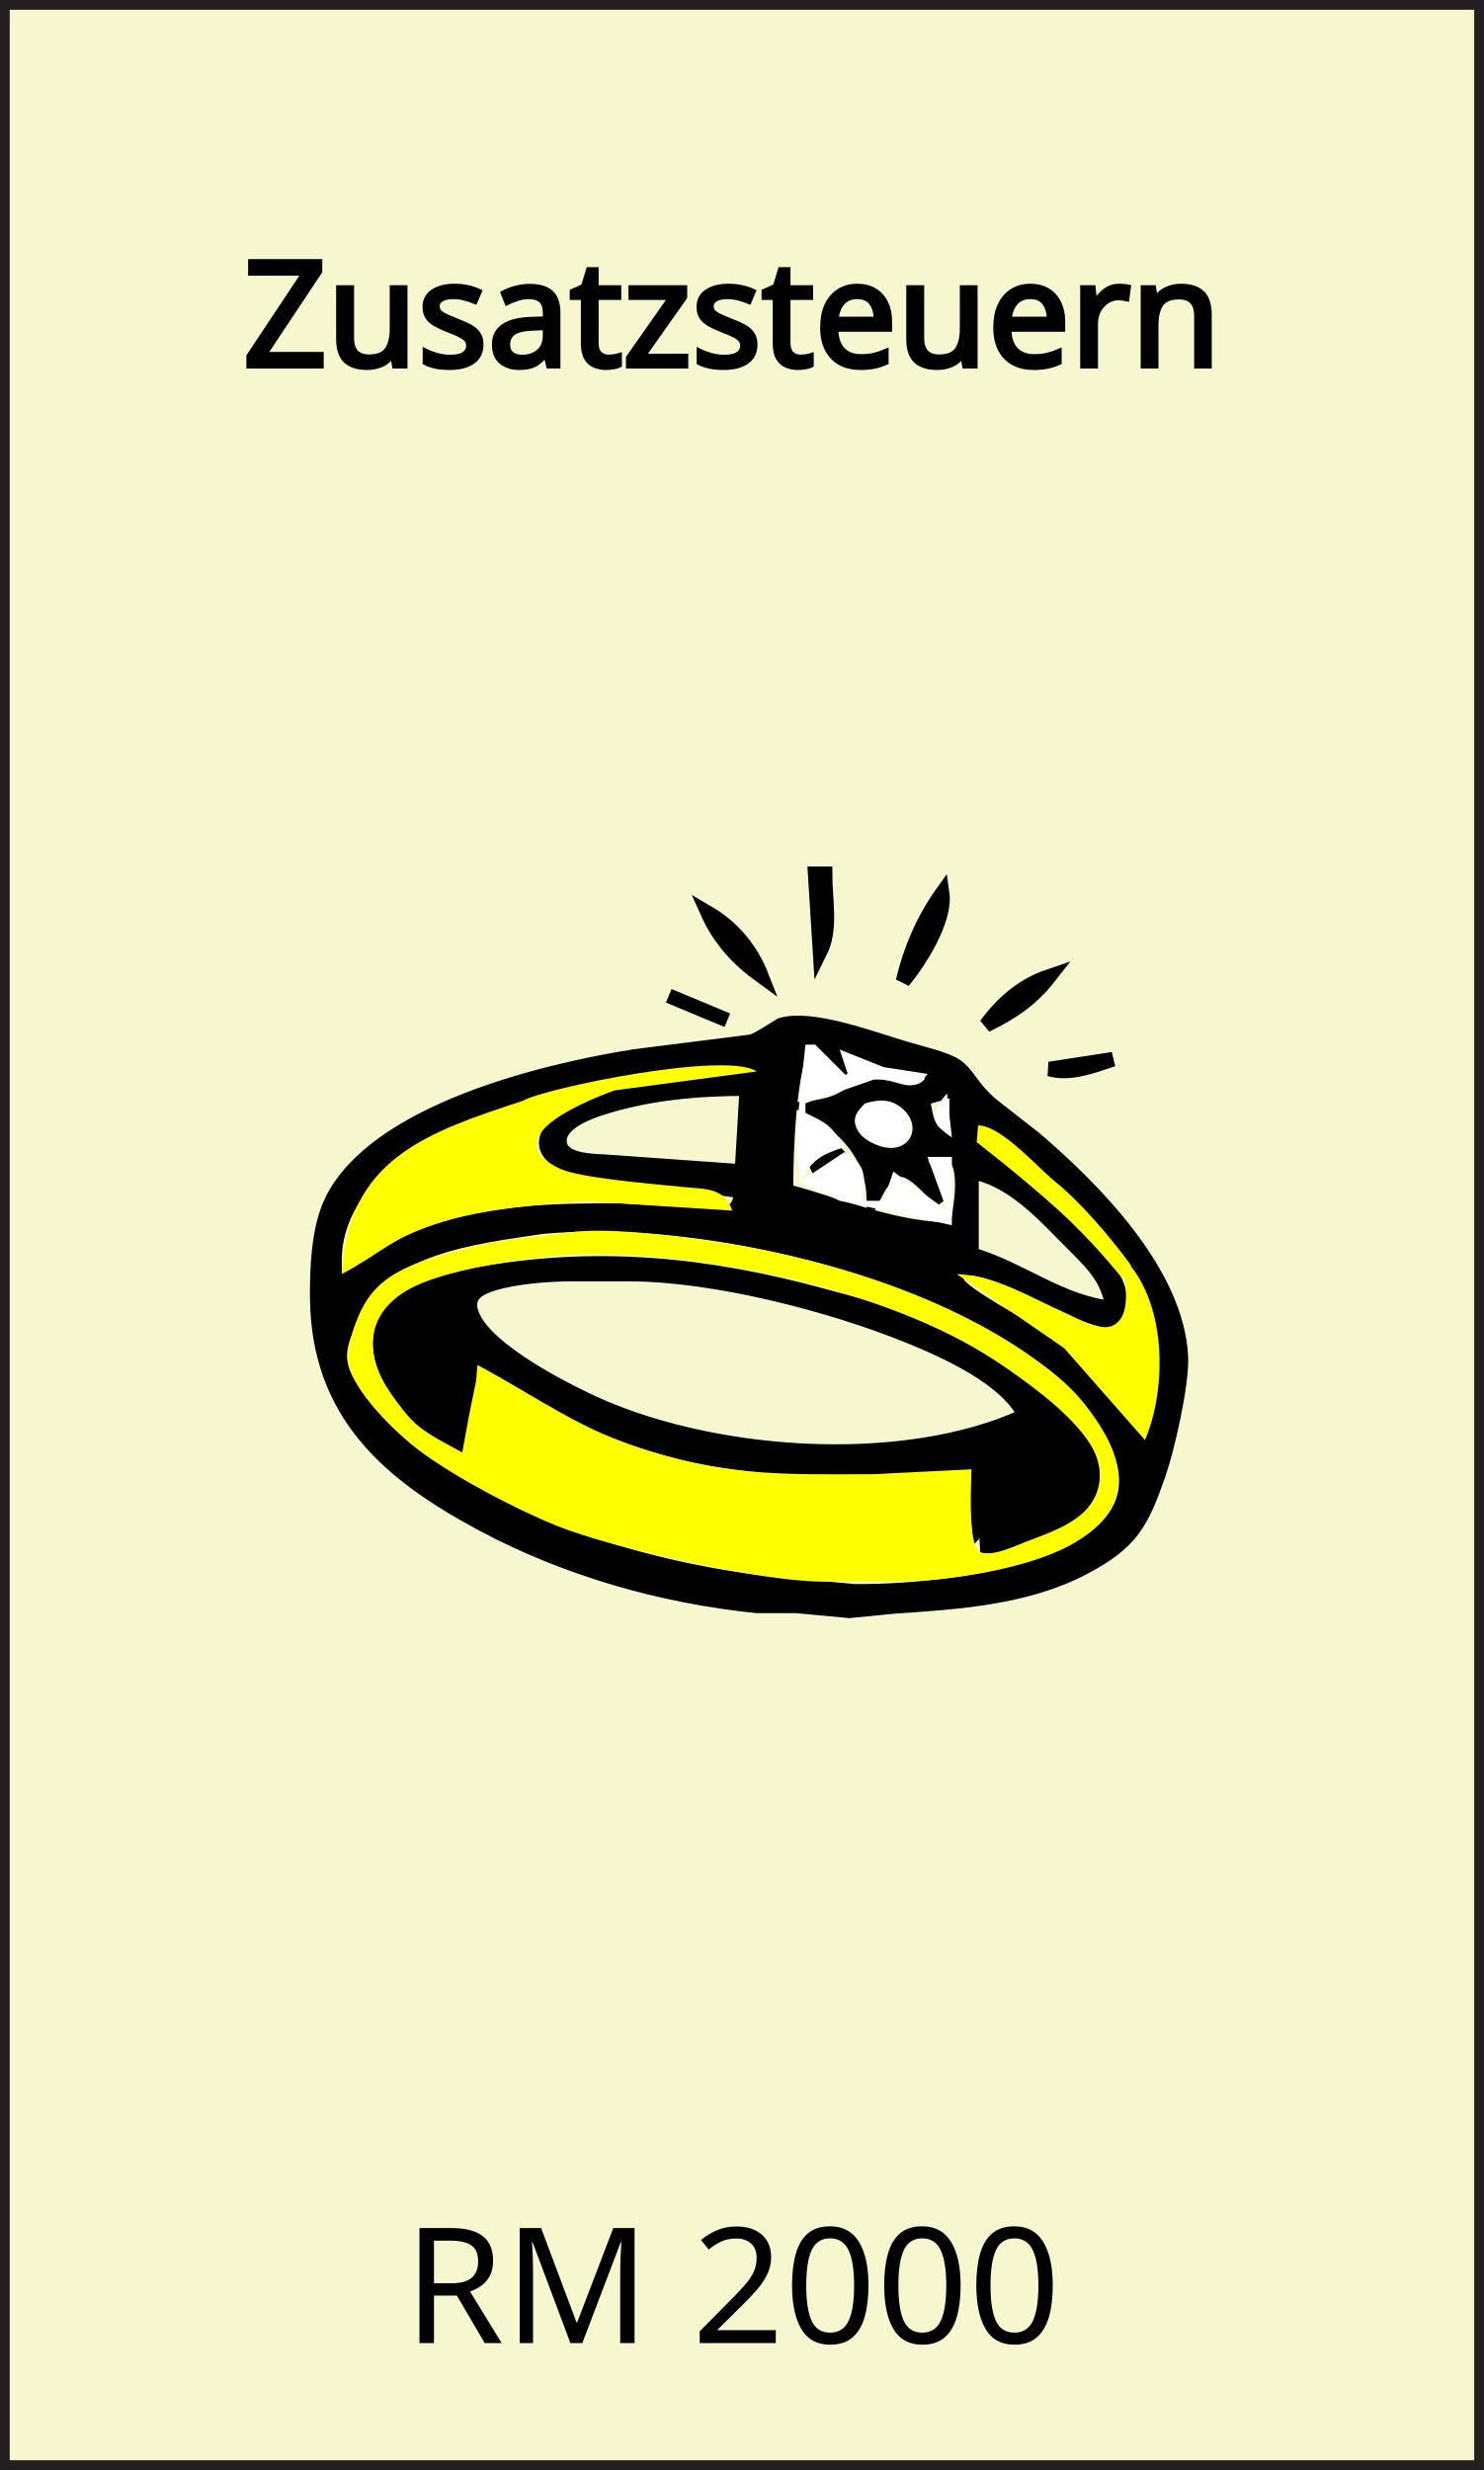
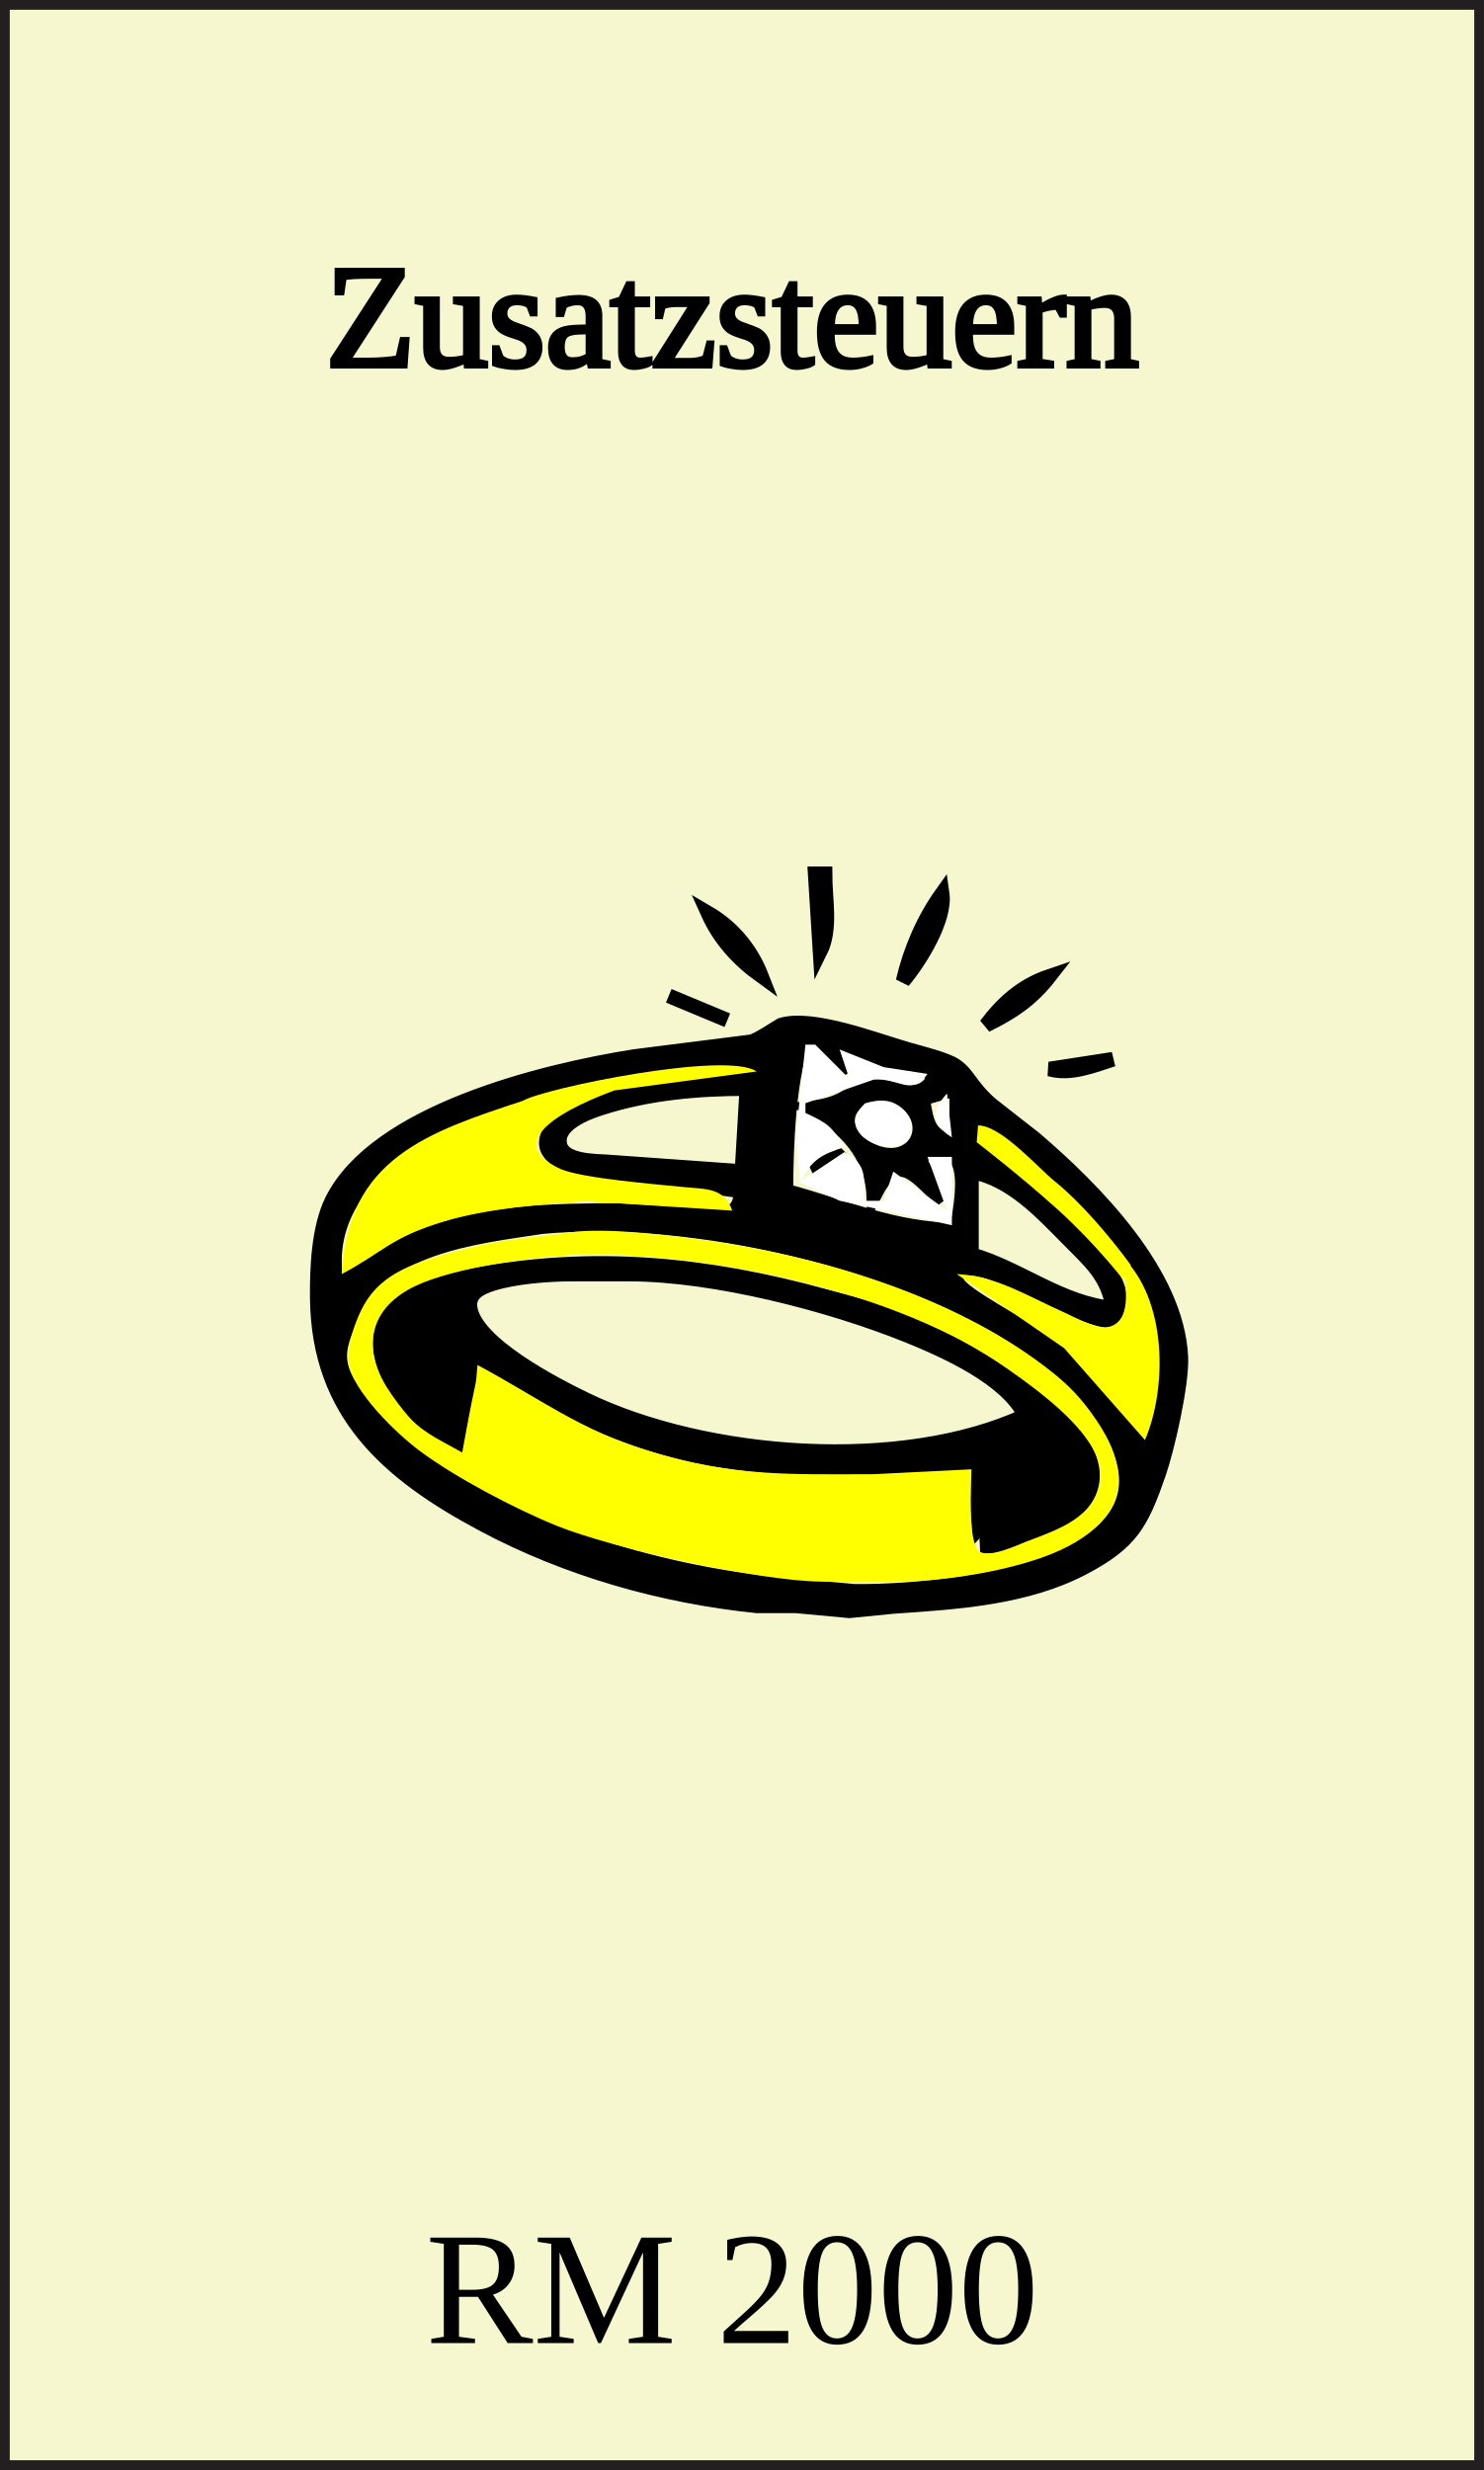
<svg xmlns="http://www.w3.org/2000/svg" width="304" height="506">
  <rect id="field_border" x="0" y="0" width="304" height="506" fill="#231f20" />
  <rect id="field" x="2" y="2" width="300" height="502" fill="#f7f7cf" />
  <path id="schawrz" fill="black" stroke="black" stroke-width="3" d="M 169.00,179.00            C 169.00,184.32 170.34,190.30 168.00,195.00              168.00,195.00 167.00,179.00 167.00,179.00              167.00,179.00 169.00,179.00 169.00,179.00 Z            M 185.00,201.00            C 186.50,194.58 189.17,188.37 193.00,183.00              193.78,188.39 188.40,196.94 185.00,201.00 Z            M 156.00,200.00            C 151.19,196.53 147.45,192.44 145.00,187.00              150.12,189.99 153.84,194.48 156.00,200.00 Z            M 215.00,200.00            C 211.27,204.77 207.39,207.36 202.00,210.00              205.49,205.35 209.44,201.88 215.00,200.00 Z            M 149.00,209.00            C 149.00,209.00 137.00,204.00 137.00,204.00              137.00,204.00 149.00,209.00 149.00,209.00 Z            M 186.00,215.00            C 188.41,215.69 193.72,217.00 195.62,218.25              198.39,220.07 198.75,222.58 203.09,226.33              203.09,226.33 212.00,233.30 212.00,233.30              224.32,243.84 241.11,260.86 241.90,278.00              242.15,283.46 239.17,296.65 237.31,302.00              233.80,312.05 231.76,315.95 222.00,321.11              210.17,327.36 196.03,328.20 183.00,329.09              183.00,329.09 174.00,329.98 174.00,329.98              174.00,329.98 163.00,328.96 163.00,328.96              163.00,328.96 155.00,328.96 155.00,328.96              135.67,326.99 116.13,321.43 99.00,312.29              79.47,301.88 65.28,289.52 65.00,266.00              64.93,259.85 65.26,251.58 67.99,246.00              76.95,227.76 111.24,219.40 130.00,216.44              130.00,216.44 154.00,213.41 154.00,213.41              155.81,212.76 158.22,211.05 160.00,210.01              166.42,208.06 179.26,213.06 186.00,215.00 Z            M 165.00,212.00            C 161.49,219.52 161.00,235.44 161.00,244.00              173.04,247.24 183.15,251.96 196.00,252.00              197.25,245.00 199.87,231.65 188.00,237.00              188.00,237.00 193.00,246.00 193.00,246.00              186.98,240.06 183.82,235.64 179.00,245.00              178.71,236.76 173.12,230.57 166.00,227.00              173.36,226.17 173.27,223.84 178.00,222.69              184.07,221.20 187.84,227.36 192.00,220.00              192.00,220.00 182.00,217.45 182.00,217.45              182.00,217.45 170.00,213.00 170.00,213.00              170.00,213.00 173.00,220.00 173.00,220.00              173.00,220.00 165.00,212.00 165.00,212.00 Z            M 86.00,233.31            C 75.11,239.29 66.32,249.78 69.00,263.00              75.44,260.25 77.66,256.82 86.00,253.45              98.89,248.24 113.31,247.98 127.00,248.00              127.00,248.00 145.00,249.00 145.00,249.00              146.60,248.97 148.95,249.07 150.26,248.01              151.59,246.94 151.66,245.50 152.00,244.00              152.00,244.00 119.00,239.48 119.00,239.48              115.13,238.62 109.66,236.21 112.90,231.34              114.33,229.18 117.68,227.75 120.00,226.74              126.29,224.02 133.22,222.89 140.00,222.16              145.52,221.57 149.82,222.14 154.00,218.00              134.61,216.33 103.04,223.95 86.00,233.31 Z            M 228.00,217.00            C 223.91,218.33 219.26,220.20 215.00,219.00              215.00,219.00 228.00,217.00 228.00,217.00 Z            M 123.00,227.03            C 120.01,227.99 113.55,230.46 114.74,234.70              115.61,237.79 121.46,237.88 124.00,238.00              124.00,238.00 152.00,240.00 152.00,240.00              152.00,240.00 153.00,223.00 153.00,223.00              142.87,223.00 132.71,223.89 123.00,227.03 Z            M 189.00,225.00            C 189.85,230.36 190.21,233.01 196.00,234.00              196.00,234.00 196.00,223.00 196.00,223.00              196.00,223.00 189.00,225.00 189.00,225.00 Z            M 184.89,236.25            C 189.05,234.60 189.51,229.63 186.49,226.65              183.82,224.01 180.45,223.95 177.06,224.60              168.08,230.12 178.77,238.68 184.89,236.25 Z            M 218.00,243.00            C 212.50,237.50 206.81,230.93 199.00,229.00              199.48,237.03 203.13,237.79 209.00,242.61              214.47,247.11 227.14,257.42 229.02,264.00              229.70,266.30 229.25,268.67 229.02,271.00              220.94,270.15 211.03,263.48 203.00,260.70              201.18,260.07 194.02,258.15 196.17,262.85              197.25,265.22 209.91,271.85 213.00,274.04              221.60,280.13 227.30,286.88 233.26,295.30              233.26,295.30 234.87,295.26 234.87,295.26              245.46,272.64 233.67,258.67 218.00,243.00 Z            M 172.00,237.00            C 172.00,237.00 166.00,239.00 166.00,239.00              166.00,239.00 171.00,236.00 171.00,236.00              171.00,236.00 172.00,237.00 172.00,237.00 Z            M 219.00,254.00            C 213.31,248.25 207.24,241.57 199.00,240.00              199.00,240.00 199.00,257.00 199.00,257.00              208.96,259.84 217.35,267.03 228.00,268.00              227.01,261.52 223.46,258.51 219.00,254.00 Z            M 71.83,270.00            C 69.80,274.92 68.37,278.05 71.11,283.00              72.57,285.64 75.03,288.78 77.09,291.00              80.41,294.56 83.99,297.52 88.00,300.25              109.92,315.17 138.71,323.25 165.00,325.09              165.00,325.09 175.00,326.00 175.00,326.00              187.83,326.15 207.53,323.95 219.00,318.19              229.10,313.12 233.82,305.90 228.60,295.00              227.28,292.26 224.50,288.36 222.54,286.01              219.42,282.30 214.99,278.81 211.00,276.04              185.64,258.42 141.71,248.42 111.00,251.29              97.15,253.40 77.87,255.33 71.83,270.00 Z            M 79.74,269.18            C 83.02,264.55 91.63,262.27 97.00,261.26              121.72,256.61 144.86,258.94 169.00,265.58              176.49,267.64 185.17,269.70 192.00,273.44              201.11,278.41 212.71,285.48 219.73,293.17              224.37,298.35 225.89,305.07 219.73,309.90              217.95,311.35 213.24,313.69 211.00,314.69              206.92,316.51 205.18,316.61 200.78,316.83              200.78,316.83 200.87,316.83 199.57,299.70              199.57,299.70 172.00,301.00 172.00,301.00              163.07,301.01 151.73,300.17 143.00,298.34              133.77,296.40 123.34,292.61 115.00,288.22              109.06,285.09 103.59,280.57 97.00,279.00              97.00,279.00 94.73,297.00 94.73,297.00              86.29,293.40 72.91,278.83 79.74,269.18 Z            M 186.00,273.60            C 169.97,267.11 146.29,261.03 129.00,261.00              129.00,261.00 117.00,261.00 117.00,261.00              112.25,261.01 105.51,261.54 101.01,262.94              98.52,263.71 95.80,264.92 96.32,268.04              97.53,275.36 113.67,283.69 120.00,286.74              144.72,298.68 184.76,301.68 210.00,290.00              206.19,282.31 193.79,276.76 186.00,273.60 Z" />
  <path id="gelb" fill="yellow" d="M 107.13,225.50            C 111.63,222.88 148.88,215.25 155.00,219.50              155.00,219.50 125.88,223.38 125.88,223.38              117.15,226.59 102.00,233.63 114.88,239.50              119.37,241.40 134.37,242.60 140.00,243.17              144.63,243.63 148.34,243.25 150.00,248.00              150.00,248.00 120.00,246.09 120.00,246.09              111.07,246.60 99.53,247.65 91.00,250.21              80.02,253.50 78.56,256.49 70.00,261.00              71.09,237.31 87.71,231.91 107.13,225.50 Z            M 216.18,242.09            C 221.21,246.14 227.16,253.03 231.50,258.95              232.38,260.14 229.55,261.28 230.27,262.36              230.27,262.36 224.52,254.87 216.82,247.91              208.89,240.74 200.09,234.00 200.09,234.00              200.09,234.00 200.36,230.55 200.36,230.55              205.11,230.55 212.61,239.22 216.18,242.09 Z            M 144.00,254.00            C 167.65,257.23 194.81,265.30 214.00,279.90              217.75,282.75 220.41,285.19 223.24,289.00              224.93,291.27 226.90,294.35 227.87,297.00              231.25,306.27 227.13,312.31 219.00,316.68              210.17,321.42 194.04,323.98 184.00,324.00              184.00,324.00 168.00,324.00 168.00,324.00              155.55,323.85 125.58,317.24 114.00,312.55              105.51,309.11 93.30,302.67 86.00,297.24              81.33,293.77 72.13,284.97 71.36,279.00              71.06,276.62 72.04,273.24 72.88,271.00              74.27,267.30 75.96,264.50 79.17,262.10              83.51,258.86 89.79,257.25 95.00,255.88              103.42,253.67 108.79,253.59 117.00,252.42              124.58,251.50 136.25,252.94 144.00,254.00 Z            M 200.64,317.82            C 202.69,319.28 208.34,316.52 210.45,315.73              216.86,313.31 224.59,310.73 225.42,303.00              226.35,294.35 212.28,284.57 206.00,280.14              184.30,264.84 146.44,256.69 120.00,257.00              110.83,257.11 93.16,259.57 85.00,263.49              76.02,267.81 74.01,275.61 79.12,284.00              80.36,286.04 82.65,289.11 84.30,290.83              87.11,293.76 91.19,295.55 94.69,297.56              97.94,279.50 97.32,285.71 97.81,279.63              110.16,286.23 118.93,293.04 133.00,297.28              150.38,302.52 161.38,302.03 179.00,302.00              179.00,302.00 199.00,301.00 199.00,301.00              199.00,304.24 198.17,316.05 200.64,317.82 Z            M 234.55,295.00            C 234.55,295.00 218.00,276.18 218.00,276.18              218.00,276.18 196.00,261.00 196.00,261.00              204.22,261.40 210.56,265.57 218.00,268.86              220.41,269.93 225.16,272.70 227.72,271.65              231.89,269.95 230.73,263.27 229.64,257.18              239.22,266.15 239.09,284.45 234.55,295.00 Z" />
  <path id="weiß" fill="white" d="M 167.00,214.00            C 167.00,214.00 174.00,221.00 174.00,221.00              174.00,221.00 172.00,215.00 172.00,215.00              172.00,215.00 181.00,218.61 181.00,218.61              181.00,218.61 190.00,220.00 190.00,220.00              186.72,224.73 184.24,220.79 179.00,221.17              179.00,221.17 165.00,226.00 165.00,226.00              165.00,226.00 165.00,228.00 165.00,228.00              169.60,230.14 170.31,230.66 173.00,235.00              168.33,236.49 166.31,237.56 164.00,242.00              164.00,242.00 173.00,236.00 173.00,236.00              177.72,238.66 176.98,241.01 177.00,246.00              177.00,246.00 181.00,246.00 181.00,246.00              181.00,246.00 183.00,240.00 183.00,240.00              183.00,240.00 194.00,248.00 194.00,248.00              194.00,248.00 190.00,237.00 190.00,237.00              190.00,237.00 195.00,237.00 195.00,237.00              195.00,237.00 195.00,251.00 195.00,251.00              195.00,251.00 172.00,245.98 172.00,245.98              172.00,245.98 163.99,242.30 163.99,242.30              163.99,242.30 163.00,233.00 163.00,233.00              163.00,233.00 165.00,214.00 165.00,214.00              165.00,214.00 167.00,214.00 167.00,214.00 Z            M 195.00,233.00            C 190.60,230.23 190.67,227.69 194.00,224.00              194.00,224.00 195.00,233.00 195.00,233.00 Z            M 185.40,227.65            C 187.18,229.60 187.36,233.13 184.69,234.40              180.43,236.41 171.26,231.88 177.18,226.04              180.19,225.12 183.05,225.07 185.40,227.65 Z" />
-   <text id="tag" x="150" y="75" font-family="Monopoly" font-size="30px" style="stroke: #000000" text-anchor="middle">
+   <text id="tag" x="150" y="75" font-size="30px" style="stroke: #000000" text-anchor="middle">
		Zusatzsteuern
	</text>
-   <text id="price" x="150" y="480" font-family="Monopoly" font-size="33px" text-anchor="middle">
+   <text id="price" x="150" y="480" font-size="33px" text-anchor="middle">
		RM 2000
	</text>
</svg>
